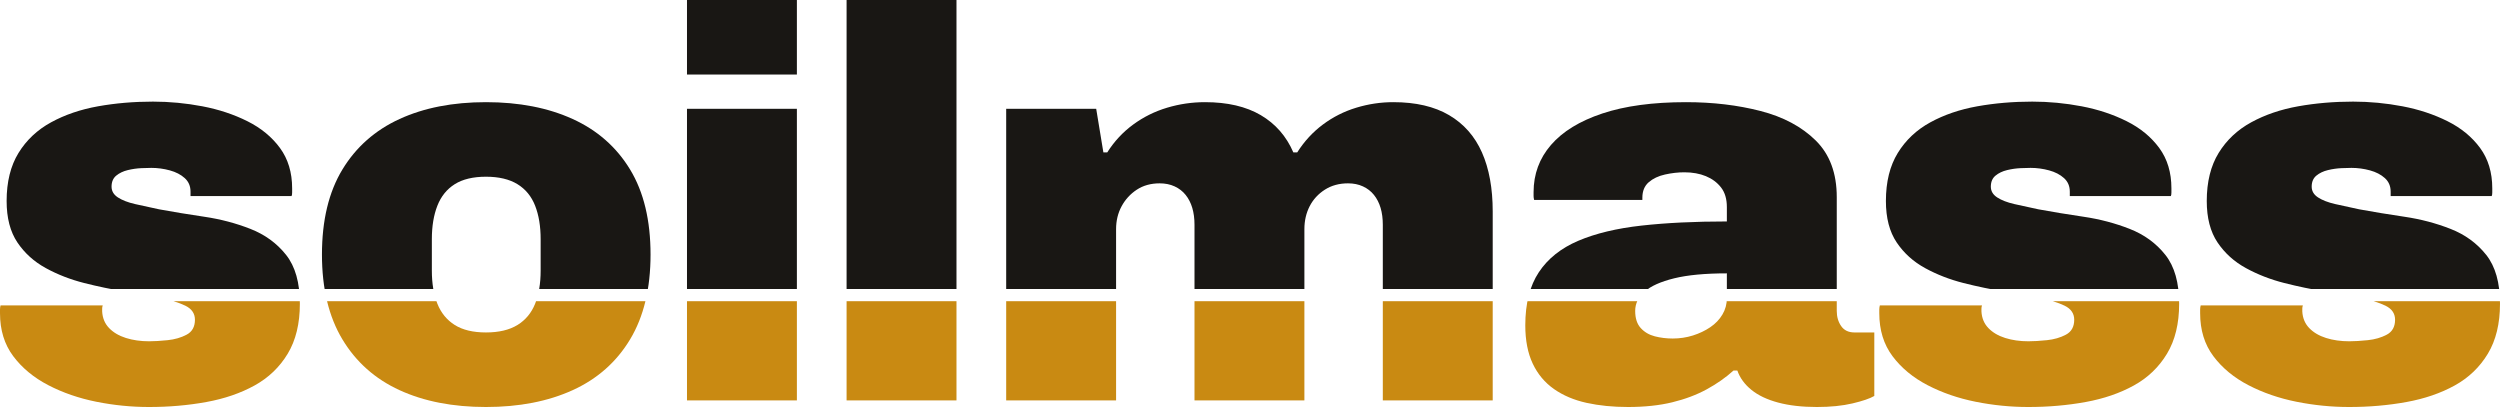
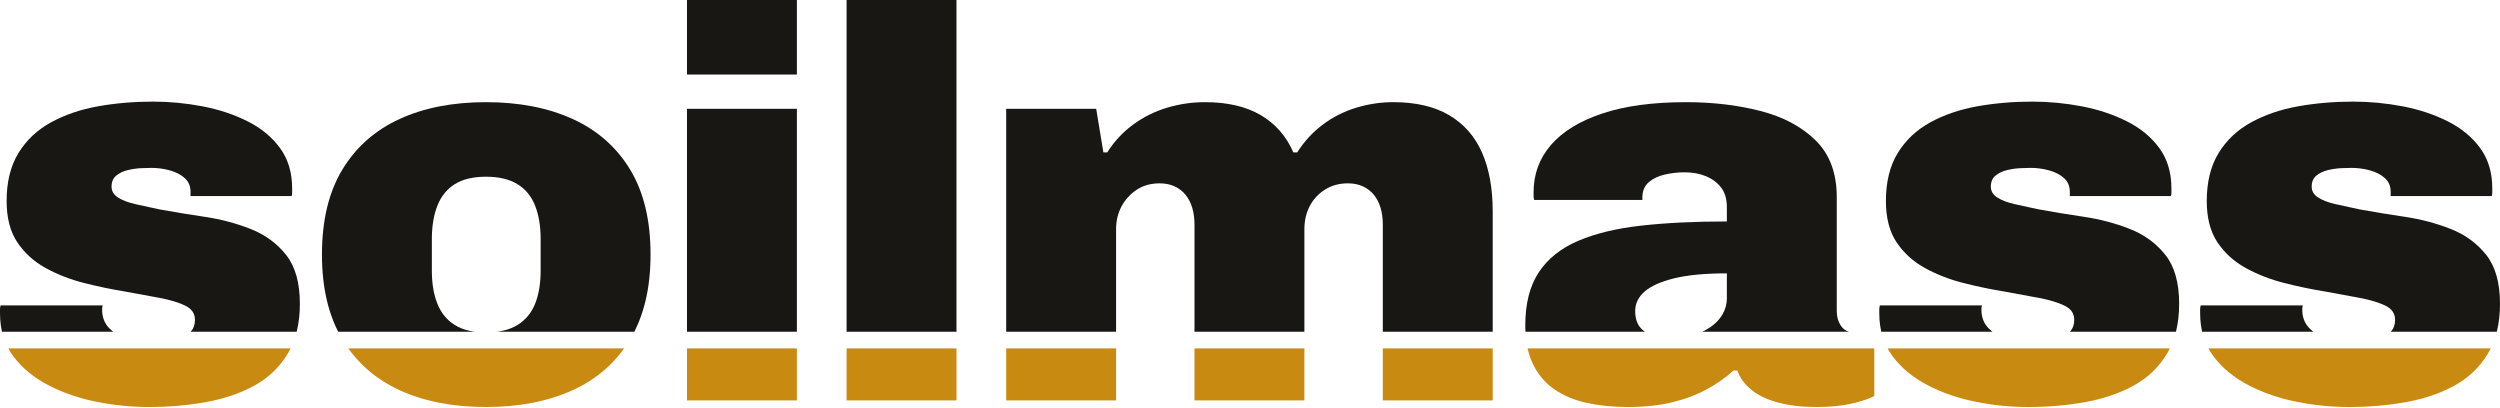
<svg xmlns="http://www.w3.org/2000/svg" viewBox="0 0 4527 737">
  <defs>
    <clipPath id="ll-above">
-       <rect x="0" y="0" width="4527" height="523.3" />
+       <rect x="0" y="0" width="4527" height="600.7" />
    </clipPath>
    <clipPath id="ll-below">
-       <rect x="0" y="545.4" width="4527" height="191.6" />
+       <rect x="0" y="630.9" width="4527" height="106.1" />
    </clipPath>
  </defs>
  <g clip-path="url(#ll-above)">
    <g transform="matrix(1 0 0 -1 -34.0 725.0)">
      <g fill="#191714">
        <path transform="translate(0.0 0)" d="M304 -12Q256 -12 208.5 -2.5Q161 7 121.5 27.5Q82 48 58.0 80.0Q34 112 34 158Q34 161 34.0 164.5Q34 168 35 172H220Q219 169 219.0 166.0Q219 163 219 161Q220 143 231.5 131.0Q243 119 262.0 113.0Q281 107 304 107Q318 107 337.5 109.0Q357 111 372.0 119.0Q387 127 387 146Q387 163 369.5 171.5Q352 180 323.5 185.5Q295 191 261 197Q224 203 186.5 212.5Q149 222 117.0 239.5Q85 257 65.5 286.0Q46 315 46 361Q46 413 67.5 448.0Q89 483 126.5 503.5Q164 524 211.5 532.5Q259 541 311 541Q356 541 400.5 532.5Q445 524 482.0 505.5Q519 487 541.0 457.0Q563 427 563 384Q563 381 563.0 376.5Q563 372 562 370H379V378Q379 393 368.5 402.5Q358 412 341.5 416.5Q325 421 308 421Q302 421 290.0 420.5Q278 420 265.5 417.0Q253 414 244.5 407.0Q236 400 236 387Q236 375 247.5 367.5Q259 360 278.5 355.5Q298 351 322 346Q360 339 404.0 332.5Q448 326 487.5 310.5Q527 295 552.0 263.5Q577 232 577 175Q577 121 555.0 84.5Q533 48 495.0 27.0Q457 6 407.5 -3.0Q358 -12 304 -12Z" />
        <path transform="translate(581.0 0)" d="M333 -12Q243 -12 176.5 18.5Q110 49 73.0 110.5Q36 172 36 264Q36 357 73.0 418.0Q110 479 176.5 509.5Q243 540 333 540Q423 540 490.0 509.5Q557 479 594.0 418.0Q631 357 631 264Q631 172 594.0 110.5Q557 49 490.0 18.5Q423 -12 333 -12ZM333 123Q368 123 390.0 136.5Q412 150 422.0 175.0Q432 200 432 235V292Q432 327 422.0 352.5Q412 378 390.0 391.5Q368 405 333 405Q298 405 276.5 391.5Q255 378 245.0 352.5Q235 327 235 292V235Q235 200 245.0 175.0Q255 150 276.5 136.5Q298 123 333 123Z" />
        <path transform="translate(1218.0 0)" d="M60 590V725H259V590ZM60 0V528H259V0Z" />
        <path transform="translate(1507.0 0)" d="M60 0V725H259V0Z" />
        <path transform="translate(1796.0 0)" d="M60 0V528H223L236 449H243Q262 479 290.0 499.5Q318 520 351.5 530.0Q385 540 420 540Q481 540 521.0 516.5Q561 493 580 449H587Q606 479 633.5 499.5Q661 520 694.0 530.0Q727 540 761 540Q822 540 862.0 516.5Q902 493 921.5 449.0Q941 405 941 342V0H742V318Q742 335 738.0 348.5Q734 362 726.0 372.0Q718 382 706.0 387.5Q694 393 679 393Q655 393 637.0 381.5Q619 370 609.5 351.5Q600 333 600 310V0H401V318Q401 335 397.0 348.5Q393 362 385.0 372.0Q377 382 365.0 387.5Q353 393 338 393Q314 393 296.5 381.5Q279 370 269.0 351.5Q259 333 259 310V0Z" />
        <path transform="translate(2766.0 0)" d="M216 -12Q175 -12 141.0 -4.5Q107 3 82.0 20.5Q57 38 43.5 66.5Q30 95 30 136Q30 195 54.5 232.0Q79 269 126.0 289.0Q173 309 240.5 316.5Q308 324 395 324V350Q395 372 384.5 385.5Q374 399 357.0 406.0Q340 413 318 413Q301 413 283.0 409.0Q265 405 253.5 395.0Q242 385 242 367V363H46Q45 367 45.0 370.0Q45 373 45 377Q45 426 76.5 462.5Q108 499 169.5 519.5Q231 540 321 540Q394 540 456.0 524.0Q518 508 556.0 470.5Q594 433 594 368V162Q594 146 602.0 134.5Q610 123 626 123H662V8Q650 1 622.5 -5.5Q595 -12 558 -12Q518 -12 488.0 -4.0Q458 4 439.5 19.0Q421 34 414 54H407Q386 35 358.5 20.0Q331 5 296.0 -3.5Q261 -12 216 -12ZM297 112Q316 112 333.5 117.5Q351 123 365.0 132.5Q379 142 387.0 155.5Q395 169 395 185V230Q336 230 299.5 221.0Q263 212 246.0 197.0Q229 182 229 162Q229 142 239.0 131.0Q249 120 264.5 116.0Q280 112 297 112Z" />
        <path transform="translate(3403.0 0)" d="M304 -12Q256 -12 208.5 -2.5Q161 7 121.5 27.5Q82 48 58.0 80.0Q34 112 34 158Q34 161 34.0 164.5Q34 168 35 172H220Q219 169 219.0 166.0Q219 163 219 161Q220 143 231.5 131.0Q243 119 262.0 113.0Q281 107 304 107Q318 107 337.5 109.0Q357 111 372.0 119.0Q387 127 387 146Q387 163 369.5 171.5Q352 180 323.5 185.5Q295 191 261 197Q224 203 186.5 212.5Q149 222 117.0 239.5Q85 257 65.5 286.0Q46 315 46 361Q46 413 67.5 448.0Q89 483 126.5 503.5Q164 524 211.5 532.5Q259 541 311 541Q356 541 400.5 532.5Q445 524 482.0 505.5Q519 487 541.0 457.0Q563 427 563 384Q563 381 563.0 376.5Q563 372 562 370H379V378Q379 393 368.5 402.5Q358 412 341.5 416.5Q325 421 308 421Q302 421 290.0 420.5Q278 420 265.5 417.0Q253 414 244.5 407.0Q236 400 236 387Q236 375 247.5 367.5Q259 360 278.5 355.5Q298 351 322 346Q360 339 404.0 332.5Q448 326 487.5 310.5Q527 295 552.0 263.5Q577 232 577 175Q577 121 555.0 84.5Q533 48 495.0 27.0Q457 6 407.5 -3.0Q358 -12 304 -12Z" />
        <path transform="translate(3984.0 0)" d="M304 -12Q256 -12 208.5 -2.5Q161 7 121.5 27.5Q82 48 58.0 80.0Q34 112 34 158Q34 161 34.0 164.5Q34 168 35 172H220Q219 169 219.0 166.0Q219 163 219 161Q220 143 231.5 131.0Q243 119 262.0 113.0Q281 107 304 107Q318 107 337.5 109.0Q357 111 372.0 119.0Q387 127 387 146Q387 163 369.5 171.5Q352 180 323.5 185.5Q295 191 261 197Q224 203 186.5 212.5Q149 222 117.0 239.5Q85 257 65.5 286.0Q46 315 46 361Q46 413 67.5 448.0Q89 483 126.5 503.5Q164 524 211.5 532.5Q259 541 311 541Q356 541 400.5 532.5Q445 524 482.0 505.5Q519 487 541.0 457.0Q563 427 563 384Q563 381 563.0 376.5Q563 372 562 370H379V378Q379 393 368.5 402.5Q358 412 341.5 416.5Q325 421 308 421Q302 421 290.0 420.5Q278 420 265.5 417.0Q253 414 244.5 407.0Q236 400 236 387Q236 375 247.5 367.5Q259 360 278.5 355.5Q298 351 322 346Q360 339 404.0 332.5Q448 326 487.5 310.5Q527 295 552.0 263.5Q577 232 577 175Q577 121 555.0 84.5Q533 48 495.0 27.0Q457 6 407.5 -3.0Q358 -12 304 -12Z" />
      </g>
    </g>
  </g>
  <g clip-path="url(#ll-below)">
    <g transform="matrix(1 0 0 -1 -34.0 725.0)">
      <g fill="#C98A12">
        <path transform="translate(0.0 0)" d="M304 -12Q256 -12 208.5 -2.5Q161 7 121.5 27.5Q82 48 58.0 80.0Q34 112 34 158Q34 161 34.0 164.5Q34 168 35 172H220Q219 169 219.0 166.0Q219 163 219 161Q220 143 231.5 131.0Q243 119 262.0 113.0Q281 107 304 107Q318 107 337.5 109.0Q357 111 372.0 119.0Q387 127 387 146Q387 163 369.5 171.5Q352 180 323.5 185.5Q295 191 261 197Q224 203 186.5 212.5Q149 222 117.0 239.5Q85 257 65.5 286.0Q46 315 46 361Q46 413 67.5 448.0Q89 483 126.5 503.5Q164 524 211.5 532.5Q259 541 311 541Q356 541 400.5 532.5Q445 524 482.0 505.5Q519 487 541.0 457.0Q563 427 563 384Q563 381 563.0 376.5Q563 372 562 370H379V378Q379 393 368.5 402.5Q358 412 341.5 416.5Q325 421 308 421Q302 421 290.0 420.5Q278 420 265.5 417.0Q253 414 244.5 407.0Q236 400 236 387Q236 375 247.5 367.5Q259 360 278.5 355.5Q298 351 322 346Q360 339 404.0 332.5Q448 326 487.5 310.5Q527 295 552.0 263.5Q577 232 577 175Q577 121 555.0 84.5Q533 48 495.0 27.0Q457 6 407.5 -3.0Q358 -12 304 -12Z" />
        <path transform="translate(581.0 0)" d="M333 -12Q243 -12 176.5 18.5Q110 49 73.0 110.5Q36 172 36 264Q36 357 73.0 418.0Q110 479 176.5 509.5Q243 540 333 540Q423 540 490.0 509.5Q557 479 594.0 418.0Q631 357 631 264Q631 172 594.0 110.5Q557 49 490.0 18.5Q423 -12 333 -12ZM333 123Q368 123 390.0 136.5Q412 150 422.0 175.0Q432 200 432 235V292Q432 327 422.0 352.5Q412 378 390.0 391.5Q368 405 333 405Q298 405 276.5 391.5Q255 378 245.0 352.5Q235 327 235 292V235Q235 200 245.0 175.0Q255 150 276.5 136.5Q298 123 333 123Z" />
        <path transform="translate(1218.0 0)" d="M60 590V725H259V590ZM60 0V528H259V0Z" />
        <path transform="translate(1507.0 0)" d="M60 0V725H259V0Z" />
        <path transform="translate(1796.0 0)" d="M60 0V528H223L236 449H243Q262 479 290.0 499.5Q318 520 351.5 530.0Q385 540 420 540Q481 540 521.0 516.5Q561 493 580 449H587Q606 479 633.5 499.5Q661 520 694.0 530.0Q727 540 761 540Q822 540 862.0 516.5Q902 493 921.5 449.0Q941 405 941 342V0H742V318Q742 335 738.0 348.5Q734 362 726.0 372.0Q718 382 706.0 387.5Q694 393 679 393Q655 393 637.0 381.5Q619 370 609.5 351.5Q600 333 600 310V0H401V318Q401 335 397.0 348.5Q393 362 385.0 372.0Q377 382 365.0 387.5Q353 393 338 393Q314 393 296.5 381.5Q279 370 269.0 351.5Q259 333 259 310V0Z" />
        <path transform="translate(2766.0 0)" d="M216 -12Q175 -12 141.0 -4.5Q107 3 82.0 20.5Q57 38 43.5 66.5Q30 95 30 136Q30 195 54.5 232.0Q79 269 126.0 289.0Q173 309 240.5 316.5Q308 324 395 324V350Q395 372 384.5 385.5Q374 399 357.0 406.0Q340 413 318 413Q301 413 283.0 409.0Q265 405 253.5 395.0Q242 385 242 367V363H46Q45 367 45.0 370.0Q45 373 45 377Q45 426 76.5 462.5Q108 499 169.5 519.5Q231 540 321 540Q394 540 456.0 524.0Q518 508 556.0 470.5Q594 433 594 368V162Q594 146 602.0 134.5Q610 123 626 123H662V8Q650 1 622.5 -5.5Q595 -12 558 -12Q518 -12 488.0 -4.0Q458 4 439.5 19.0Q421 34 414 54H407Q386 35 358.5 20.0Q331 5 296.0 -3.5Q261 -12 216 -12ZM297 112Q316 112 333.5 117.5Q351 123 365.0 132.5Q379 142 387.0 155.5Q395 169 395 185V230Q336 230 299.5 221.0Q263 212 246.0 197.0Q229 182 229 162Q229 142 239.0 131.0Q249 120 264.5 116.0Q280 112 297 112Z" />
        <path transform="translate(3403.0 0)" d="M304 -12Q256 -12 208.5 -2.5Q161 7 121.5 27.5Q82 48 58.0 80.0Q34 112 34 158Q34 161 34.0 164.5Q34 168 35 172H220Q219 169 219.0 166.0Q219 163 219 161Q220 143 231.5 131.0Q243 119 262.0 113.0Q281 107 304 107Q318 107 337.5 109.0Q357 111 372.0 119.0Q387 127 387 146Q387 163 369.5 171.5Q352 180 323.5 185.5Q295 191 261 197Q224 203 186.5 212.5Q149 222 117.0 239.5Q85 257 65.5 286.0Q46 315 46 361Q46 413 67.5 448.0Q89 483 126.5 503.5Q164 524 211.5 532.5Q259 541 311 541Q356 541 400.5 532.5Q445 524 482.0 505.5Q519 487 541.0 457.0Q563 427 563 384Q563 381 563.0 376.5Q563 372 562 370H379V378Q379 393 368.5 402.5Q358 412 341.5 416.5Q325 421 308 421Q302 421 290.0 420.5Q278 420 265.5 417.0Q253 414 244.5 407.0Q236 400 236 387Q236 375 247.5 367.5Q259 360 278.5 355.5Q298 351 322 346Q360 339 404.0 332.5Q448 326 487.5 310.5Q527 295 552.0 263.5Q577 232 577 175Q577 121 555.0 84.5Q533 48 495.0 27.0Q457 6 407.5 -3.0Q358 -12 304 -12Z" />
        <path transform="translate(3984.0 0)" d="M304 -12Q256 -12 208.5 -2.5Q161 7 121.5 27.5Q82 48 58.0 80.0Q34 112 34 158Q34 161 34.0 164.5Q34 168 35 172H220Q219 169 219.0 166.0Q219 163 219 161Q220 143 231.5 131.0Q243 119 262.0 113.0Q281 107 304 107Q318 107 337.5 109.0Q357 111 372.0 119.0Q387 127 387 146Q387 163 369.5 171.5Q352 180 323.5 185.5Q295 191 261 197Q224 203 186.5 212.5Q149 222 117.0 239.5Q85 257 65.5 286.0Q46 315 46 361Q46 413 67.5 448.0Q89 483 126.5 503.5Q164 524 211.5 532.5Q259 541 311 541Q356 541 400.5 532.5Q445 524 482.0 505.5Q519 487 541.0 457.0Q563 427 563 384Q563 381 563.0 376.5Q563 372 562 370H379V378Q379 393 368.5 402.5Q358 412 341.5 416.5Q325 421 308 421Q302 421 290.0 420.5Q278 420 265.5 417.0Q253 414 244.5 407.0Q236 400 236 387Q236 375 247.5 367.5Q259 360 278.5 355.5Q298 351 322 346Q360 339 404.0 332.5Q448 326 487.5 310.5Q527 295 552.0 263.5Q577 232 577 175Q577 121 555.0 84.5Q533 48 495.0 27.0Q457 6 407.5 -3.0Q358 -12 304 -12Z" />
      </g>
    </g>
  </g>
</svg>
